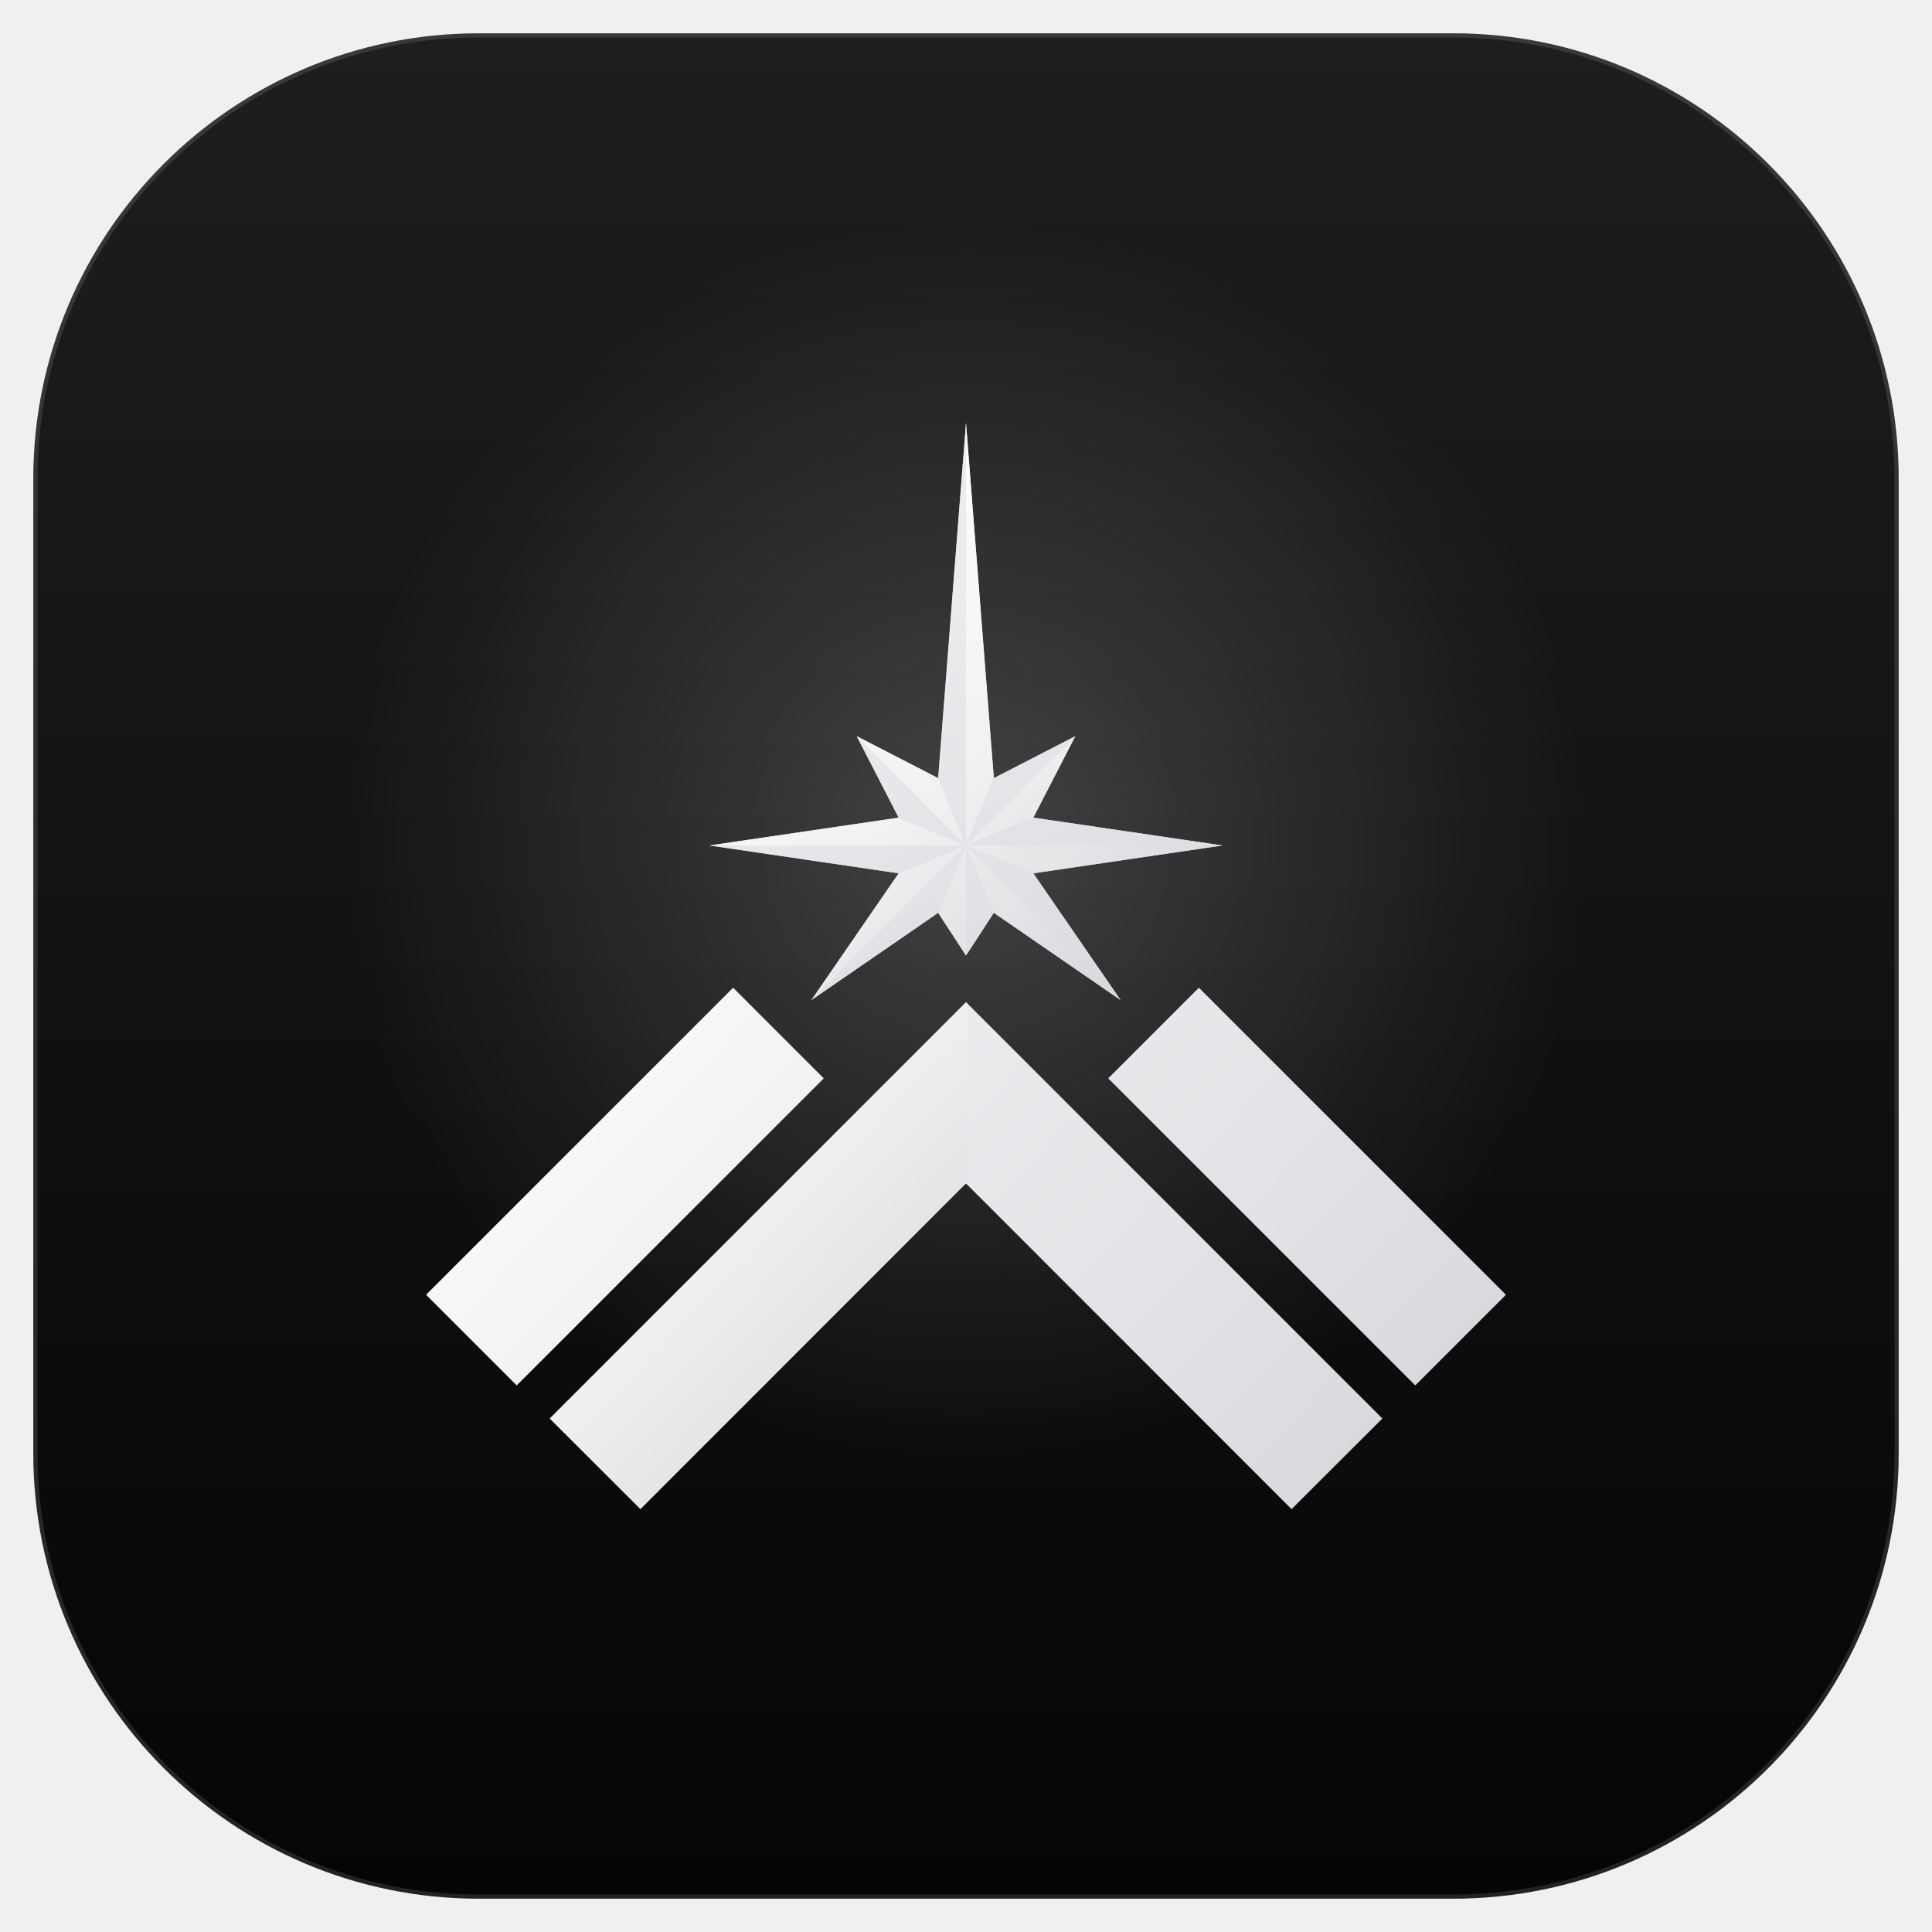
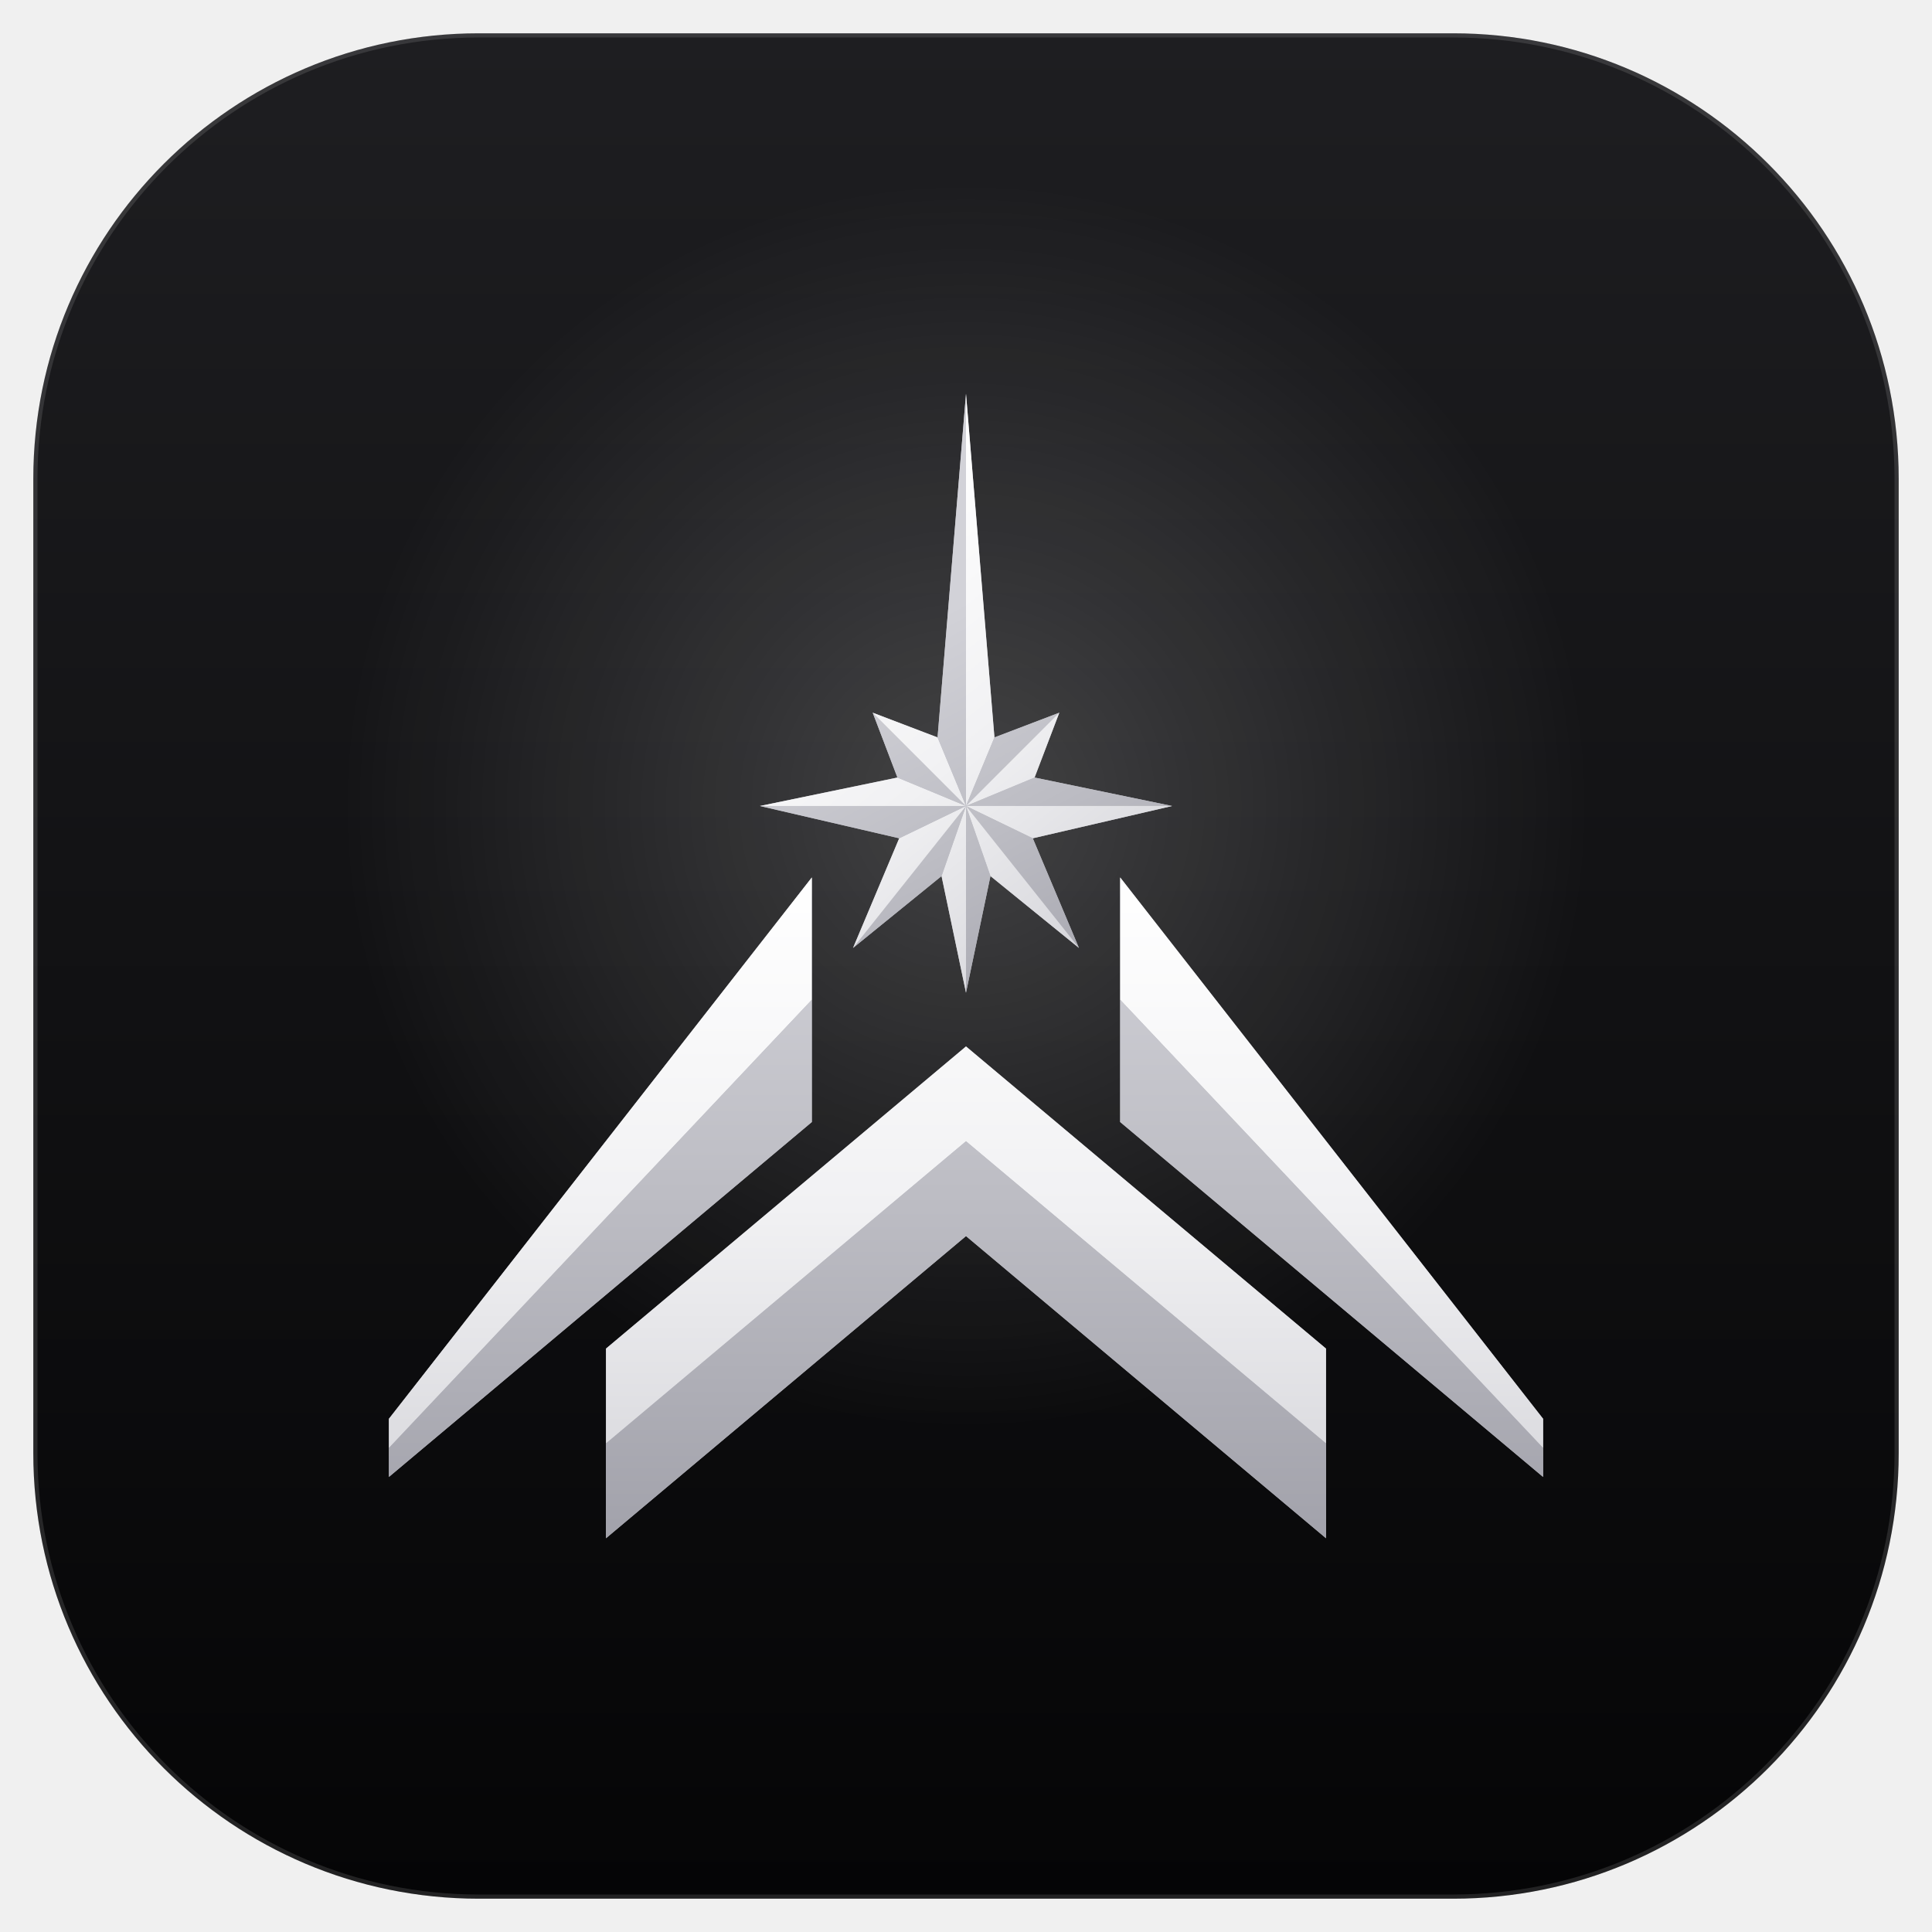
<svg xmlns="http://www.w3.org/2000/svg" viewBox="48 48 928 928" fill="none">
  <defs>
    <linearGradient id="night" x1="0" y1="64" x2="0" y2="960" gradientUnits="userSpaceOnUse">
      <stop offset="0" stop-color="#1e1e21" />
      <stop offset="1" stop-color="#050506" />
    </linearGradient>
-     <radialGradient id="starlight" cx="512" cy="454.1" r="300" gradientUnits="userSpaceOnUse">
+     <radialGradient id="starlight" cx="512" cy="435.1" r="300" gradientUnits="userSpaceOnUse">
      <stop offset="0" stop-color="#ffffff" stop-opacity="0.2" />
      <stop offset="1" stop-color="#ffffff" stop-opacity="0" />
    </radialGradient>
  </defs>
  <rect x="64" y="64" width="896" height="896" rx="214" fill="url(#night)" />
  <rect x="64" y="64" width="896" height="896" rx="214" fill="url(#starlight)" />
-   <g transform="translate(512 512) scale(0.7) translate(-512 -512.7)">
+   <g transform="translate(512 512) scale(0.66) translate(-512 -516.45)">
    <g>
      <defs>
-         <clipPath id="em-chevrons">
-           <path d="M352.2 527.6 141.5 738.3 203.7 800.5 414.4 589.8Z" />
-           <path d="M671.8 527.6 882.5 738.3 820.3 800.5 609.6 589.8Z" />
-           <path d="M512 537.5 797.7 823.2 735.4 885.4 512 661.9 288.6 885.4 226.3 823.2Z" />
-         </clipPath>
-         <linearGradient id="em-left" gradientUnits="userSpaceOnUse" x1="141.5" y1="527.6" x2="512" y2="885.4">
+         <linearGradient id="em-upper" gradientUnits="userSpaceOnUse" x1="512" y1="452" x2="512" y2="932.9">
          <stop offset="0" stop-color="#ffffff" />
          <stop offset="0.5" stop-color="#f1f1f3" />
          <stop offset="1" stop-color="#d4d4d9" />
        </linearGradient>
-         <linearGradient id="em-right" gradientUnits="userSpaceOnUse" x1="512" y1="527.6" x2="882.5" y2="885.4">
-           <stop offset="0" stop-color="#ececef" />
-           <stop offset="0.5" stop-color="#e2e2e6" />
-           <stop offset="1" stop-color="#d4d4d9" />
+         <linearGradient id="em-under" gradientUnits="userSpaceOnUse" x1="512" y1="452" x2="512" y2="932.9">
+           <stop offset="0" stop-color="#d2d2d8" />
+           <stop offset="0.5" stop-color="#bcbcc3" />
+           <stop offset="1" stop-color="#a2a2ab" />
        </linearGradient>
-         <linearGradient id="em-lit" gradientUnits="userSpaceOnUse" x1="336" y1="254" x2="600" y2="580">
+         <linearGradient id="em-lit" gradientUnits="userSpaceOnUse" x1="362" y1="250" x2="587" y2="532">
          <stop offset="0" stop-color="#ffffff" />
          <stop offset="0.5" stop-color="#f1f1f3" />
          <stop offset="1" stop-color="#d4d4d9" />
        </linearGradient>
-         <linearGradient id="em-shade" gradientUnits="userSpaceOnUse" x1="512" y1="254" x2="688" y2="580">
-           <stop offset="0" stop-color="#ececef" />
-           <stop offset="0.5" stop-color="#e2e2e6" />
-           <stop offset="1" stop-color="#d4d4d9" />
+         <linearGradient id="em-shade" gradientUnits="userSpaceOnUse" x1="512" y1="250" x2="662" y2="532">
+           <stop offset="0" stop-color="#d2d2d8" />
+           <stop offset="0.5" stop-color="#bcbcc3" />
+           <stop offset="1" stop-color="#a2a2ab" />
        </linearGradient>
      </defs>
-       <g clip-path="url(#em-chevrons)">
-         <rect x="512" y="526.6" height="359.8" width="371.5" fill="url(#em-right)" />
-         <rect x="140.5" y="526.6" height="359.8" width="372.5" fill="url(#em-left)" />
-       </g>
-       <path d="M512 140 531.1 383.8 587 355 558.2 410.9 688 430 558.2 449.1 618.1 536.1 531.1 476.2 512 505.5 492.9 476.2 405.9 536.1 465.8 449.1 336 430 465.8 410.9 437 355 492.9 383.8Z" fill="#d4d4d9" />
-       <path d="M512 430 512 140 531.1 383.8Z" fill="url(#em-lit)" />
-       <path d="M512 430 531.1 383.8 587 355Z" fill="url(#em-shade)" />
-       <path d="M512 430 587 355 558.2 410.9Z" fill="url(#em-lit)" />
-       <path d="M512 430 558.2 410.9 688 430Z" fill="url(#em-shade)" />
-       <path d="M512 430 688 430 558.2 449.1Z" fill="url(#em-lit)" />
-       <path d="M512 430 558.2 449.1 618.1 536.1Z" fill="url(#em-shade)" />
-       <path d="M512 430 618.1 536.1 531.1 476.2Z" fill="url(#em-lit)" />
-       <path d="M512 430 531.1 476.2 512 505.5Z" fill="url(#em-shade)" />
-       <path d="M512 430 512 505.5 492.9 476.2Z" fill="url(#em-lit)" />
-       <path d="M512 430 492.9 476.2 405.9 536.1Z" fill="url(#em-shade)" />
-       <path d="M512 430 405.9 536.1 465.8 449.1Z" fill="url(#em-lit)" />
-       <path d="M512 430 465.8 449.1 336 430Z" fill="url(#em-shade)" />
-       <path d="M512 430 336 430 465.8 410.9Z" fill="url(#em-lit)" />
-       <path d="M512 430 465.8 410.9 437 355Z" fill="url(#em-shade)" />
-       <path d="M512 430 437 355 492.9 383.8Z" fill="url(#em-lit)" />
-       <path d="M512 430 492.9 383.8 512 140Z" fill="url(#em-shade)" />
+       <path d="M399.8 630 92 888.3 92 846 399.8 452Z" fill="#bcbcc3" />
+       <path d="M624.2 452 932 846 932 888.3 624.2 630Z" fill="#bcbcc3" />
+       <path d="M512 575 774 794.9 774 932.9 512 713 250 932.9 250 794.9Z" fill="#bcbcc3" />
+       <path d="M399.8 541 92 867.2 92 846 399.8 452Z" fill="url(#em-upper)" />
+       <path d="M624.2 452 932 846 932 867.2 624.2 541Z" fill="url(#em-upper)" />
+       <path d="M399.8 630 92 888.3 92 867.2 399.8 541Z" fill="url(#em-under)" />
+       <path d="M624.2 541 932 867.2 932 888.3 624.2 630Z" fill="url(#em-under)" />
+       <path d="M512 575 774 794.9 774 863.9 512 644 250 863.9 250 794.9Z" fill="url(#em-upper)" />
+       <path d="M512 644 774 863.9 774 932.9 512 713 250 932.9 250 863.9Z" fill="url(#em-under)" />
+       <path d="M512 100 532.7 350.1 579.9 332.1 561.9 379.3 662 400 560.6 423.5 594.2 503.3 529.8 451 512 535.9 494.2 451 429.8 503.3 463.4 423.5 362 400 462.1 379.3 444.1 332.1 491.3 350.1Z" fill="#bcbcc3" />
+       <path d="M512 400 512 100 532.7 350.1Z" fill="url(#em-lit)" />
+       <path d="M512 400 532.7 350.1 579.9 332.1Z" fill="url(#em-shade)" />
+       <path d="M512 400 579.9 332.1 561.9 379.3Z" fill="url(#em-lit)" />
+       <path d="M512 400 561.9 379.3 662 400Z" fill="url(#em-shade)" />
+       <path d="M512 400 662 400 560.6 423.5Z" fill="url(#em-lit)" />
+       <path d="M512 400 560.6 423.5 594.2 503.3Z" fill="url(#em-shade)" />
+       <path d="M512 400 594.2 503.3 529.8 451Z" fill="url(#em-lit)" />
+       <path d="M512 400 529.8 451 512 535.9Z" fill="url(#em-shade)" />
+       <path d="M512 400 512 535.9 494.2 451Z" fill="url(#em-lit)" />
+       <path d="M512 400 494.2 451 429.8 503.3Z" fill="url(#em-shade)" />
+       <path d="M512 400 429.8 503.3 463.4 423.5Z" fill="url(#em-lit)" />
+       <path d="M512 400 463.4 423.5 362 400Z" fill="url(#em-shade)" />
+       <path d="M512 400 362 400 462.1 379.3Z" fill="url(#em-lit)" />
+       <path d="M512 400 462.1 379.3 444.1 332.1Z" fill="url(#em-shade)" />
+       <path d="M512 400 444.1 332.1 491.3 350.1Z" fill="url(#em-lit)" />
+       <path d="M512 400 491.3 350.1 512 100Z" fill="url(#em-shade)" />
    </g>
  </g>
  <rect x="65" y="65" width="894" height="894" rx="213" stroke="#ffffff" stroke-opacity="0.12" stroke-width="2" />
</svg>
